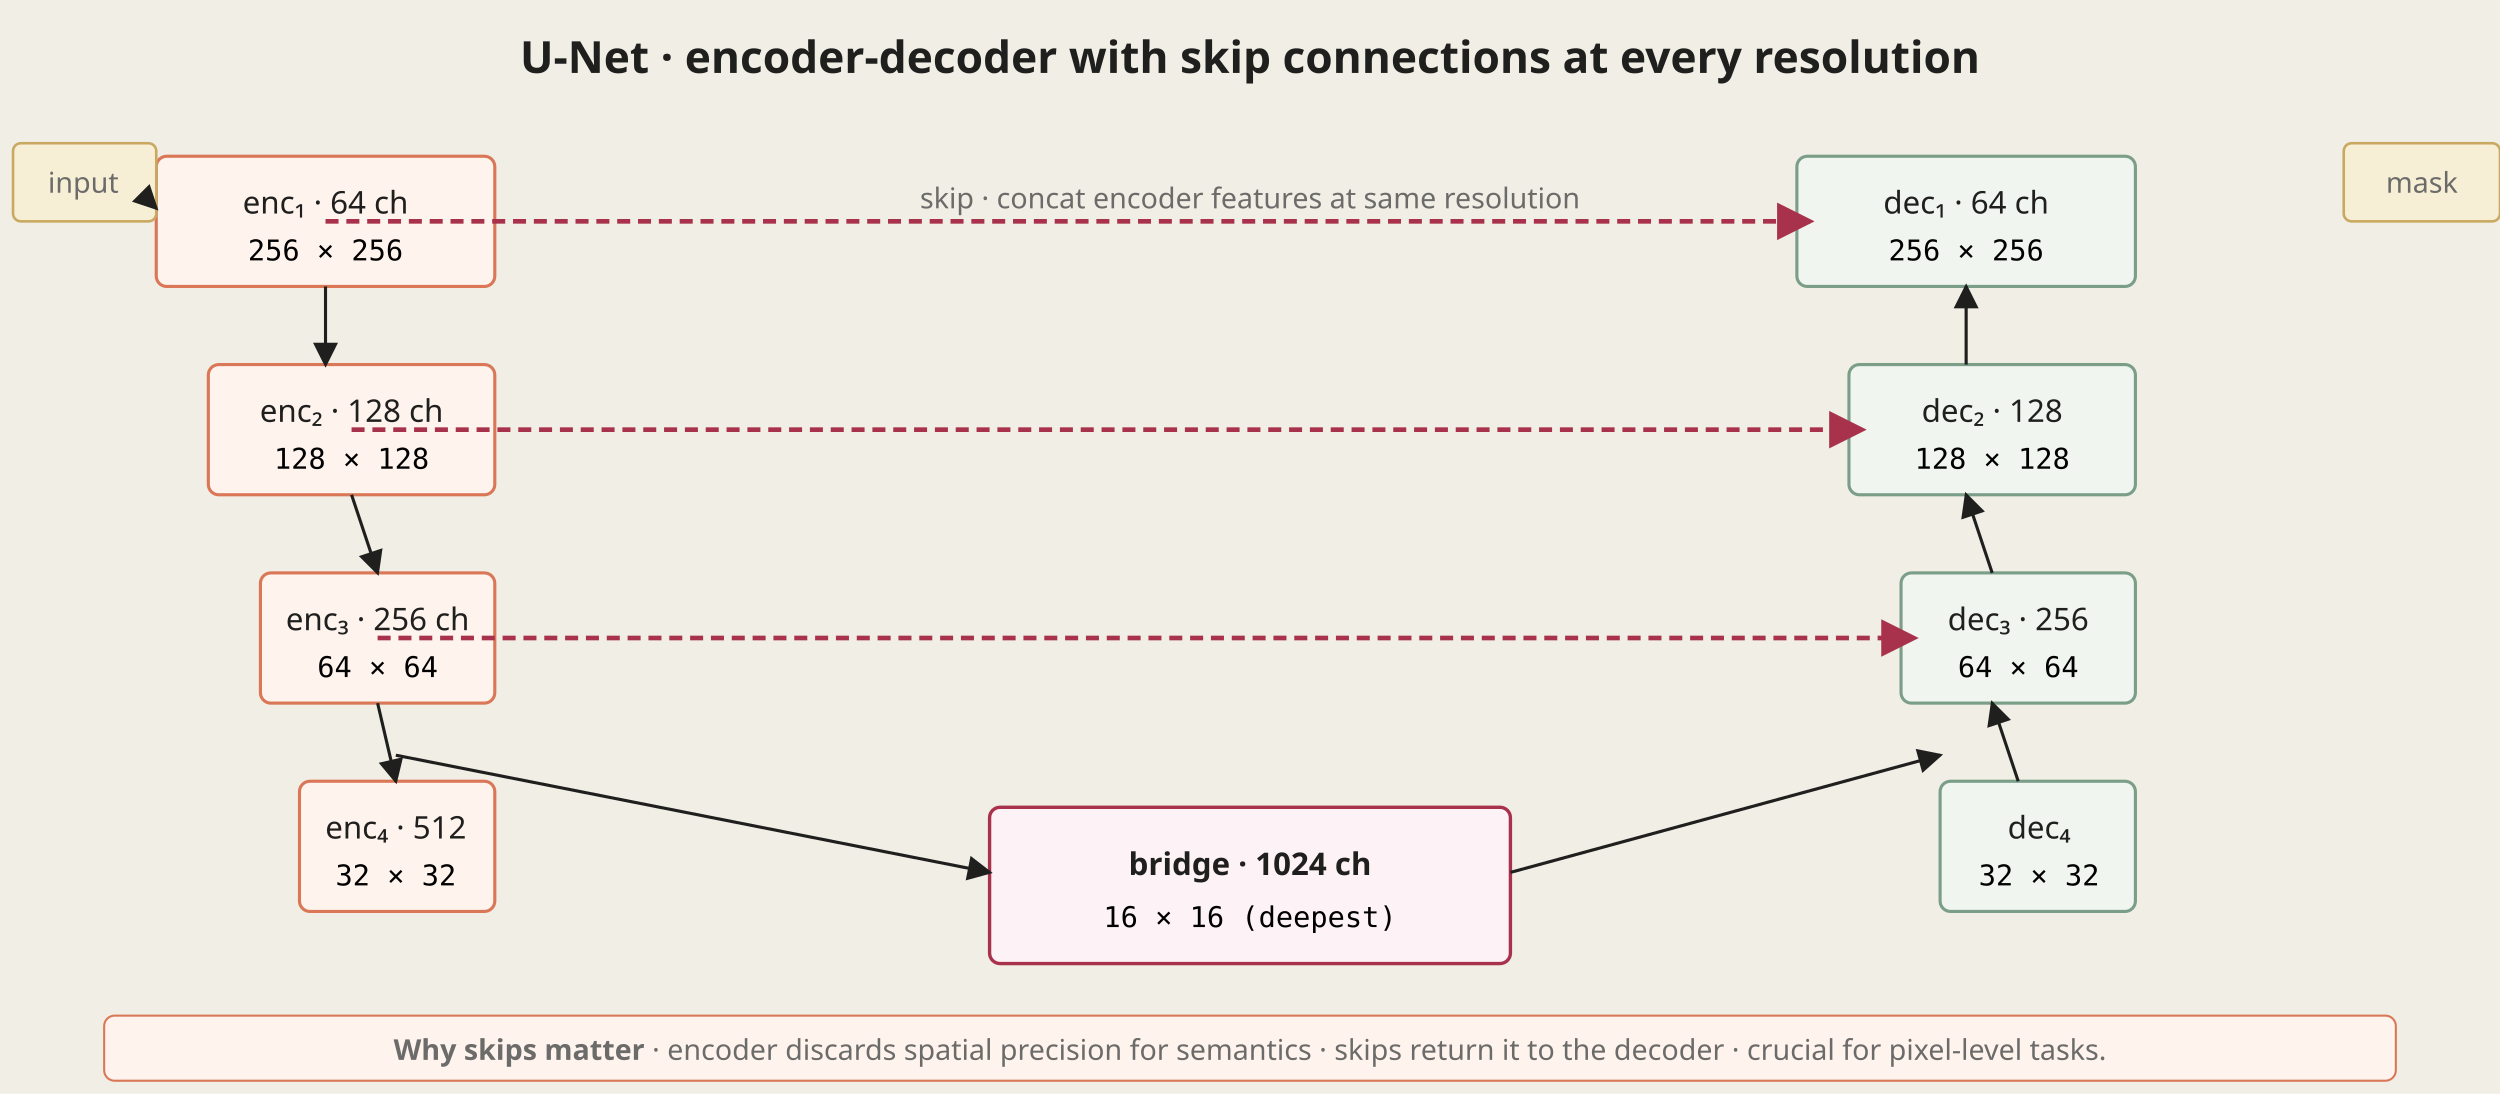
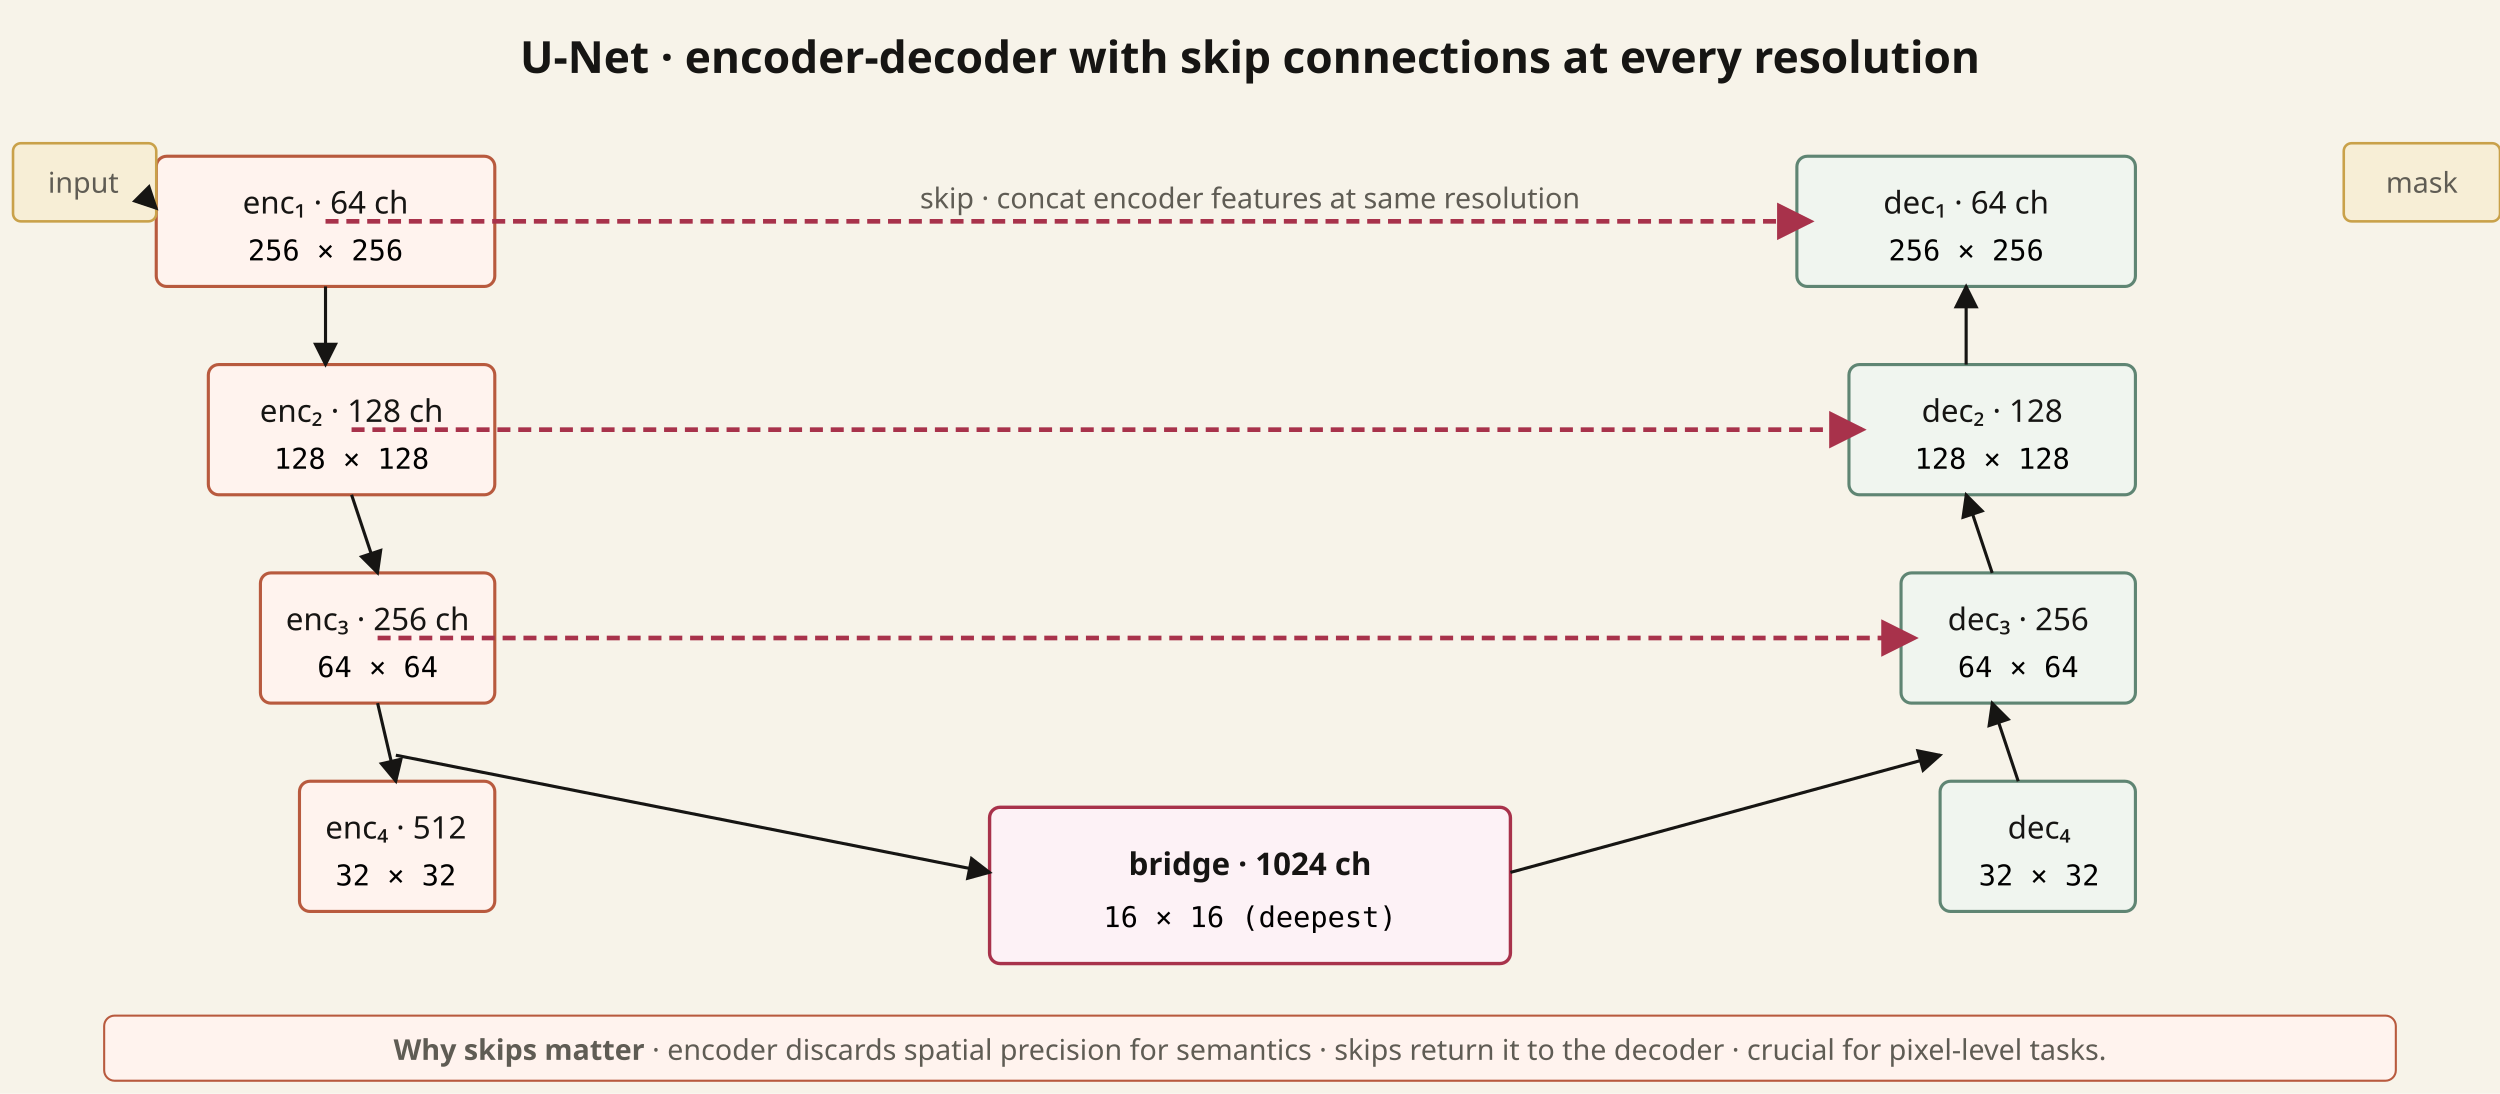
<svg xmlns="http://www.w3.org/2000/svg" viewBox="0 0 960 420" font-family="Work Sans, system-ui, sans-serif">
  <style>
-     .bg { fill: #F0EEE5; }
-     .title { font-size: 17px; font-weight: 600; fill: #1F1F1E; }
-     .head { font-size: 13px; font-weight: 600; fill: #1F1F1E; }
-     .body { font-size: 12px; fill: #1F1F1E; }
-     .caption { font-size: 11px; fill: #6B6B69; }
+     .bg { fill: #F7F3E9; }
+     .title { font-size: 17px; font-weight: 600; fill: #161513; }
+     .head { font-size: 13px; font-weight: 600; fill: #161513; }
+     .body { font-size: 12px; fill: #161513; }
+     .caption { font-size: 11px; fill: #5F5C54; }
    .mono { font-family: "IBM Plex Mono", monospace; font-size: 11px; }
-     .enc { fill: #FFF3EE; stroke: #D97757; stroke-width: 1.2; rx: 4; }
-     .dec { fill: #F0F5EF; stroke: #7B9E89; stroke-width: 1.2; rx: 4; }
+     .enc { fill: #FFF3EE; stroke: #B85A3E; stroke-width: 1.2; rx: 4; }
+     .dec { fill: #F0F5EF; stroke: #5F8573; stroke-width: 1.2; rx: 4; }
    .bridge { fill: #FDF2F6; stroke: #A8324B; stroke-width: 1.3; rx: 4; }
    .skip { stroke: #A8324B; stroke-width: 1.8; fill: none; stroke-dasharray: 5 3; }
-     .arrow { stroke: #1F1F1E; stroke-width: 1.2; fill: none; }
+     .arrow { stroke: #161513; stroke-width: 1.2; fill: none; }
  </style>
  <rect class="bg" width="960" height="420" />
  <text x="480" y="28" class="title" text-anchor="middle">U-Net · encoder-decoder with skip connections at every resolution</text>
  <g transform="translate(60, 60)">
    <rect class="enc" x="0" y="0" width="130" height="50" />
    <text x="65" y="22" class="body" text-anchor="middle">enc₁ · 64 ch</text>
    <text x="65" y="40" class="mono" text-anchor="middle">256 × 256</text>
    <rect class="enc" x="20" y="80" width="110" height="50" />
    <text x="75" y="102" class="body" text-anchor="middle">enc₂ · 128 ch</text>
    <text x="75" y="120" class="mono" text-anchor="middle">128 × 128</text>
    <rect class="enc" x="40" y="160" width="90" height="50" />
    <text x="85" y="182" class="body" text-anchor="middle">enc₃ · 256 ch</text>
    <text x="85" y="200" class="mono" text-anchor="middle">64 × 64</text>
    <rect class="enc" x="55" y="240" width="75" height="50" />
    <text x="92" y="262" class="body" text-anchor="middle">enc₄ · 512</text>
    <text x="92" y="280" class="mono" text-anchor="middle">32 × 32</text>
    <path class="arrow" d="M65 50 L65 80" marker-end="url(#arr)" />
    <path class="arrow" d="M75 130 L85 160" marker-end="url(#arr)" />
    <path class="arrow" d="M85 210 L92 240" marker-end="url(#arr)" />
  </g>
  <g transform="translate(380, 310)">
    <rect class="bridge" x="0" y="0" width="200" height="60" />
    <text x="100" y="26" class="body" text-anchor="middle" font-weight="600">bridge · 1024 ch</text>
    <text x="100" y="46" class="mono" text-anchor="middle">16 × 16 (deepest)</text>
  </g>
  <g transform="translate(820, 60)">
    <rect class="dec" x="-130" y="0" width="130" height="50" />
    <text x="-65" y="22" class="body" text-anchor="middle">dec₁ · 64 ch</text>
    <text x="-65" y="40" class="mono" text-anchor="middle">256 × 256</text>
    <rect class="dec" x="-110" y="80" width="110" height="50" />
    <text x="-55" y="102" class="body" text-anchor="middle">dec₂ · 128</text>
    <text x="-55" y="120" class="mono" text-anchor="middle">128 × 128</text>
    <rect class="dec" x="-90" y="160" width="90" height="50" />
    <text x="-45" y="182" class="body" text-anchor="middle">dec₃ · 256</text>
    <text x="-45" y="200" class="mono" text-anchor="middle">64 × 64</text>
    <rect class="dec" x="-75" y="240" width="75" height="50" />
    <text x="-37" y="262" class="body" text-anchor="middle">dec₄</text>
    <text x="-37" y="280" class="mono" text-anchor="middle">32 × 32</text>
    <path class="arrow" d="M-65 80 L-65 50" marker-end="url(#arr)" />
    <path class="arrow" d="M-55 160 L-65 130" marker-end="url(#arr)" />
    <path class="arrow" d="M-45 240 L-55 210" marker-end="url(#arr)" />
  </g>
  <path class="arrow" d="M152 290 L380 335" marker-end="url(#arr)" />
  <path class="arrow" d="M580 335 L745 290" marker-end="url(#arr)" />
  <path class="skip" d="M125 85 C 300 85, 600 85, 695 85" marker-end="url(#wine)" />
  <path class="skip" d="M135 165 C 320 165, 580 165, 715 165" marker-end="url(#wine)" />
  <path class="skip" d="M145 245 C 340 245, 560 245, 735 245" marker-end="url(#wine)" />
  <text x="480" y="80" class="caption" text-anchor="middle" fill="#A8324B">skip · concat encoder features at same resolution</text>
  <g transform="translate(-5, 60)">
-     <rect fill="#F7EED6" stroke="#C9A961" stroke-width="1" x="10" y="-5" width="55" height="30" rx="3" />
+     <rect fill="#F7EED6" stroke="#C9A14A" stroke-width="1" x="10" y="-5" width="55" height="30" rx="3" />
    <text x="37" y="14" class="caption" text-anchor="middle">input</text>
  </g>
  <path class="arrow" d="M55 75 L60 80" marker-end="url(#arr)" />
  <g transform="translate(900, 60)">
-     <rect fill="#F7EED6" stroke="#C9A961" stroke-width="1" x="0" y="-5" width="60" height="30" rx="3" />
+     <rect fill="#F7EED6" stroke="#C9A14A" stroke-width="1" x="0" y="-5" width="60" height="30" rx="3" />
    <text x="30" y="14" class="caption" text-anchor="middle">mask</text>
  </g>
-   <rect x="40" y="390" width="880" height="25" fill="#FFF3EE" stroke="#D97757" stroke-width="0.8" rx="4" />
+   <rect x="40" y="390" width="880" height="25" fill="#FFF3EE" stroke="#B85A3E" stroke-width="0.8" rx="4" />
  <text x="480" y="407" class="caption" text-anchor="middle">
    <tspan font-weight="600">Why skips matter</tspan> · encoder discards spatial precision for semantics · skips return it to the decoder · crucial for pixel-level tasks.</text>
  <defs>
    <marker id="arr" markerWidth="8" markerHeight="8" refX="7" refY="4" orient="auto">
-       <polygon points="0 0, 8 4, 0 8" fill="#1F1F1E" />
+       <polygon points="0 0, 8 4, 0 8" fill="#161513" />
    </marker>
    <marker id="wine" markerWidth="8" markerHeight="8" refX="7" refY="4" orient="auto">
      <polygon points="0 0, 8 4, 0 8" fill="#A8324B" />
    </marker>
  </defs>
</svg>
